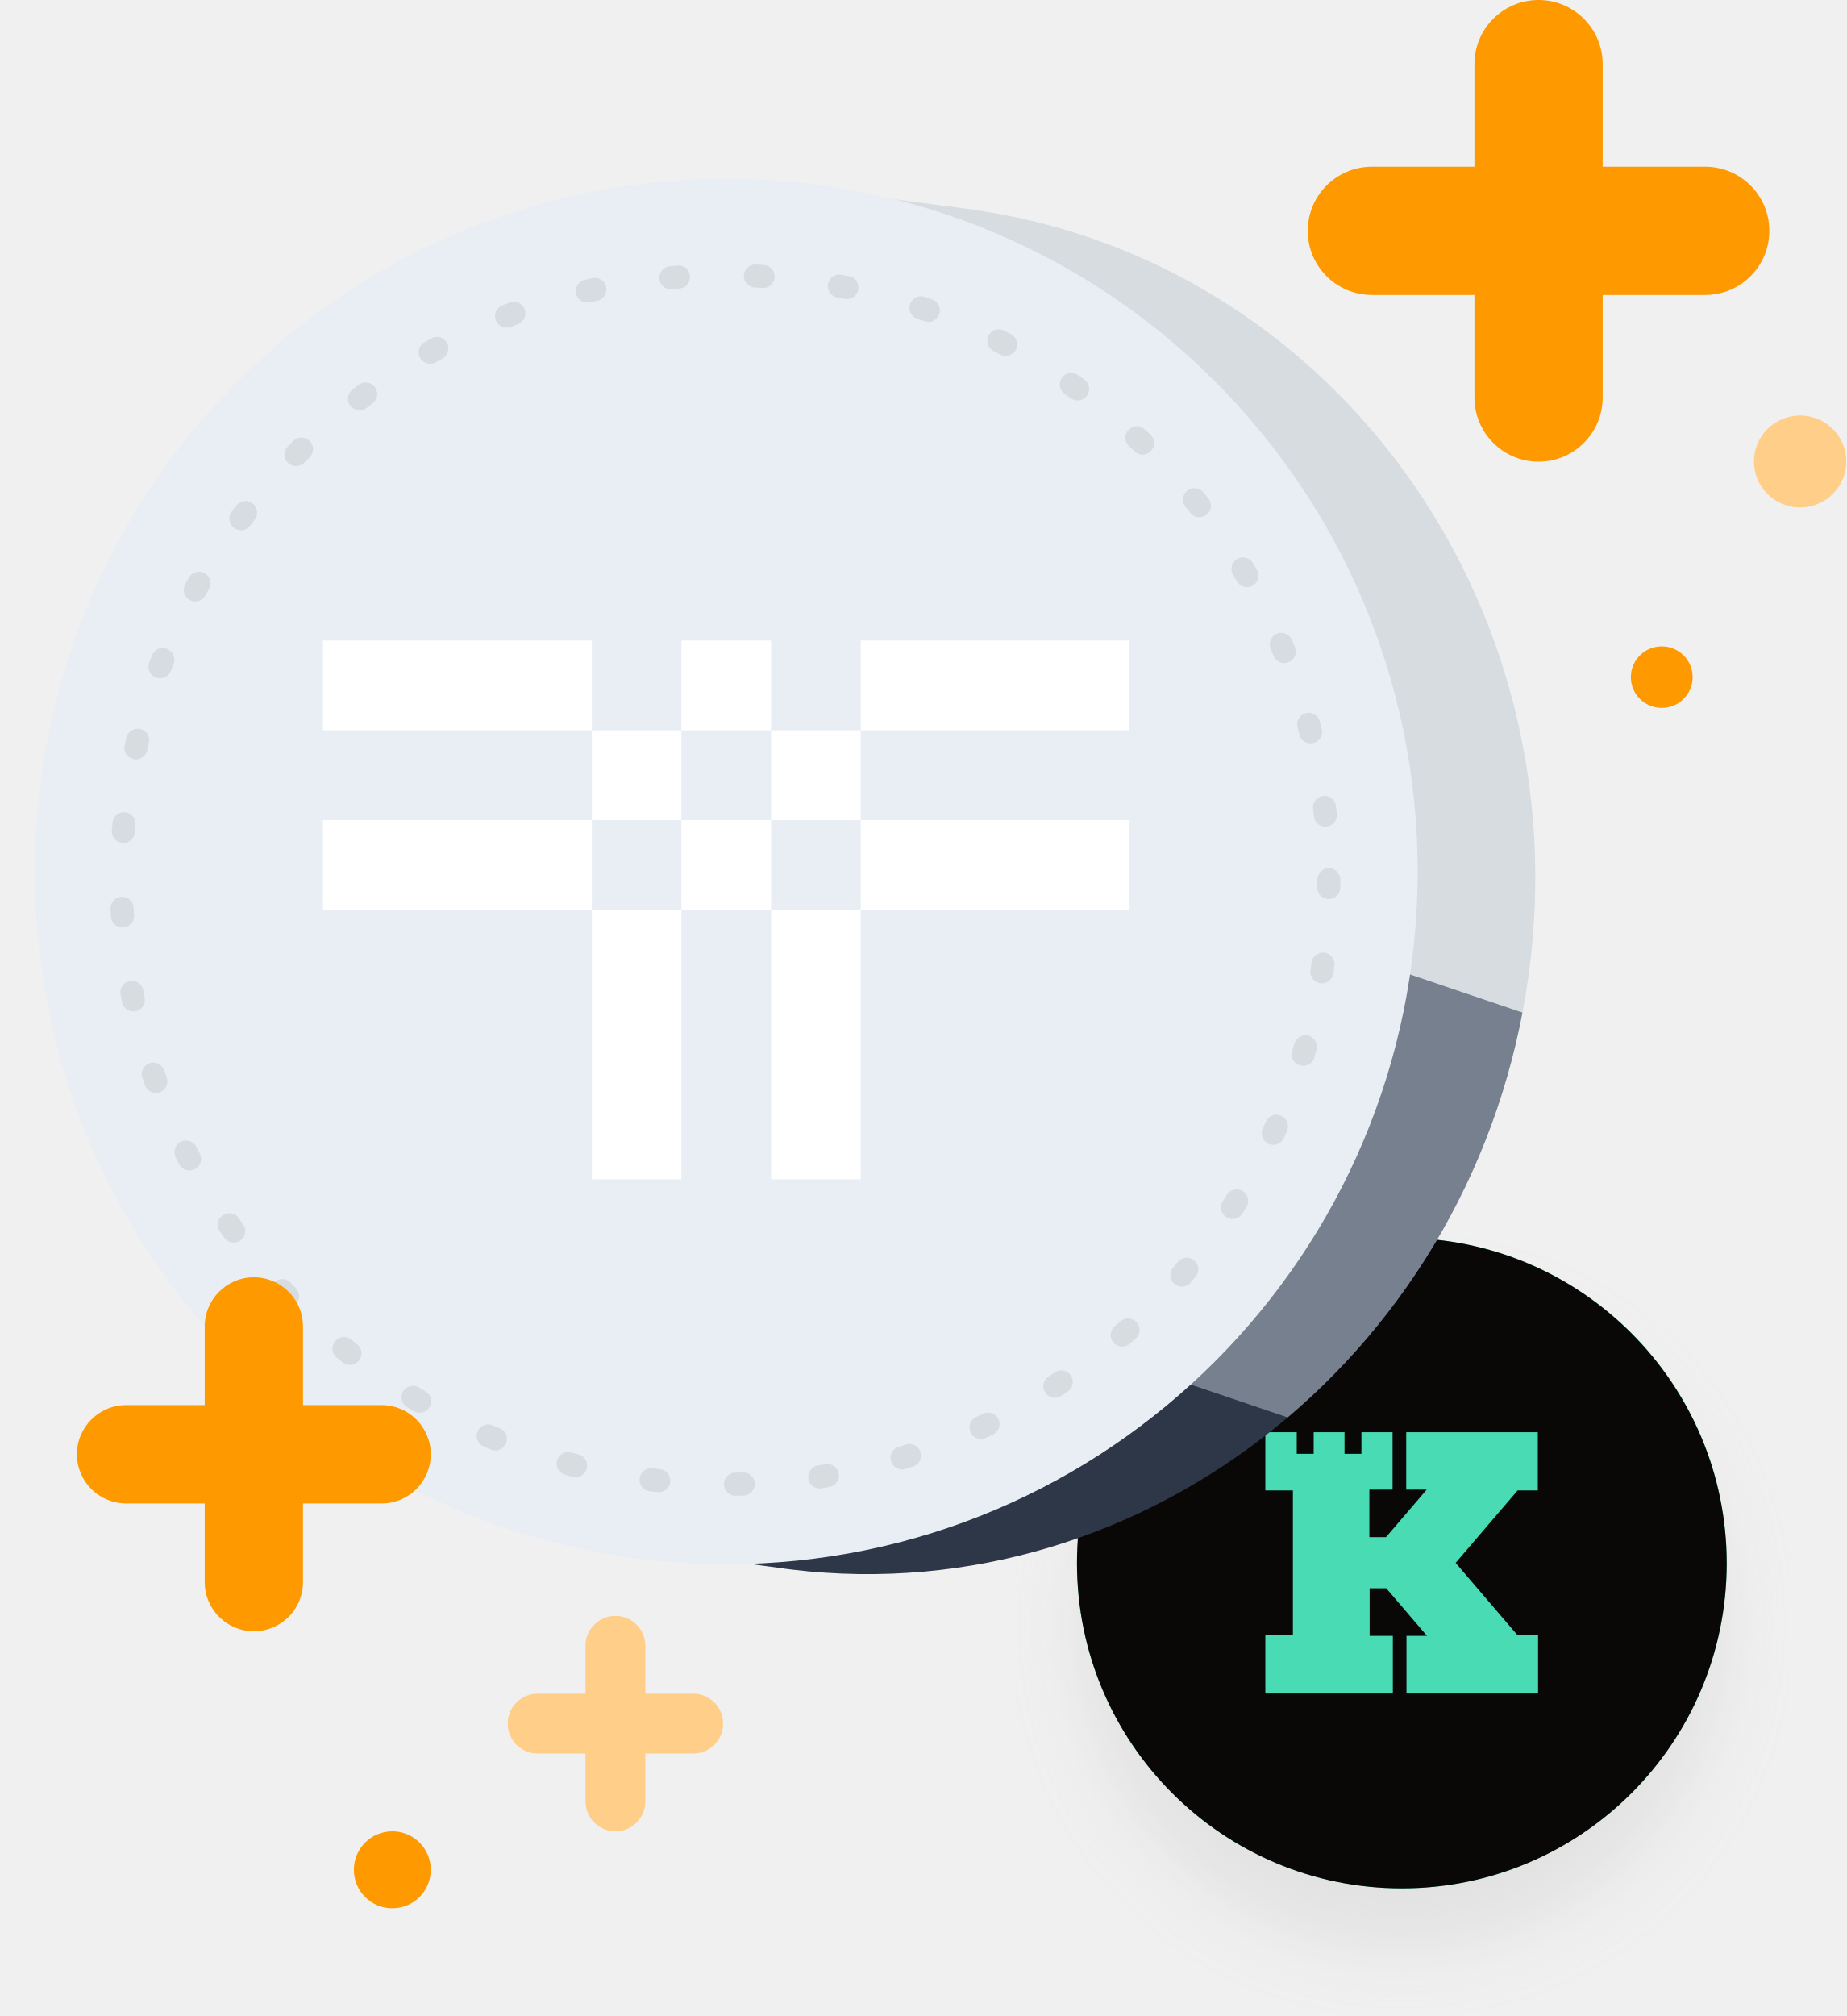
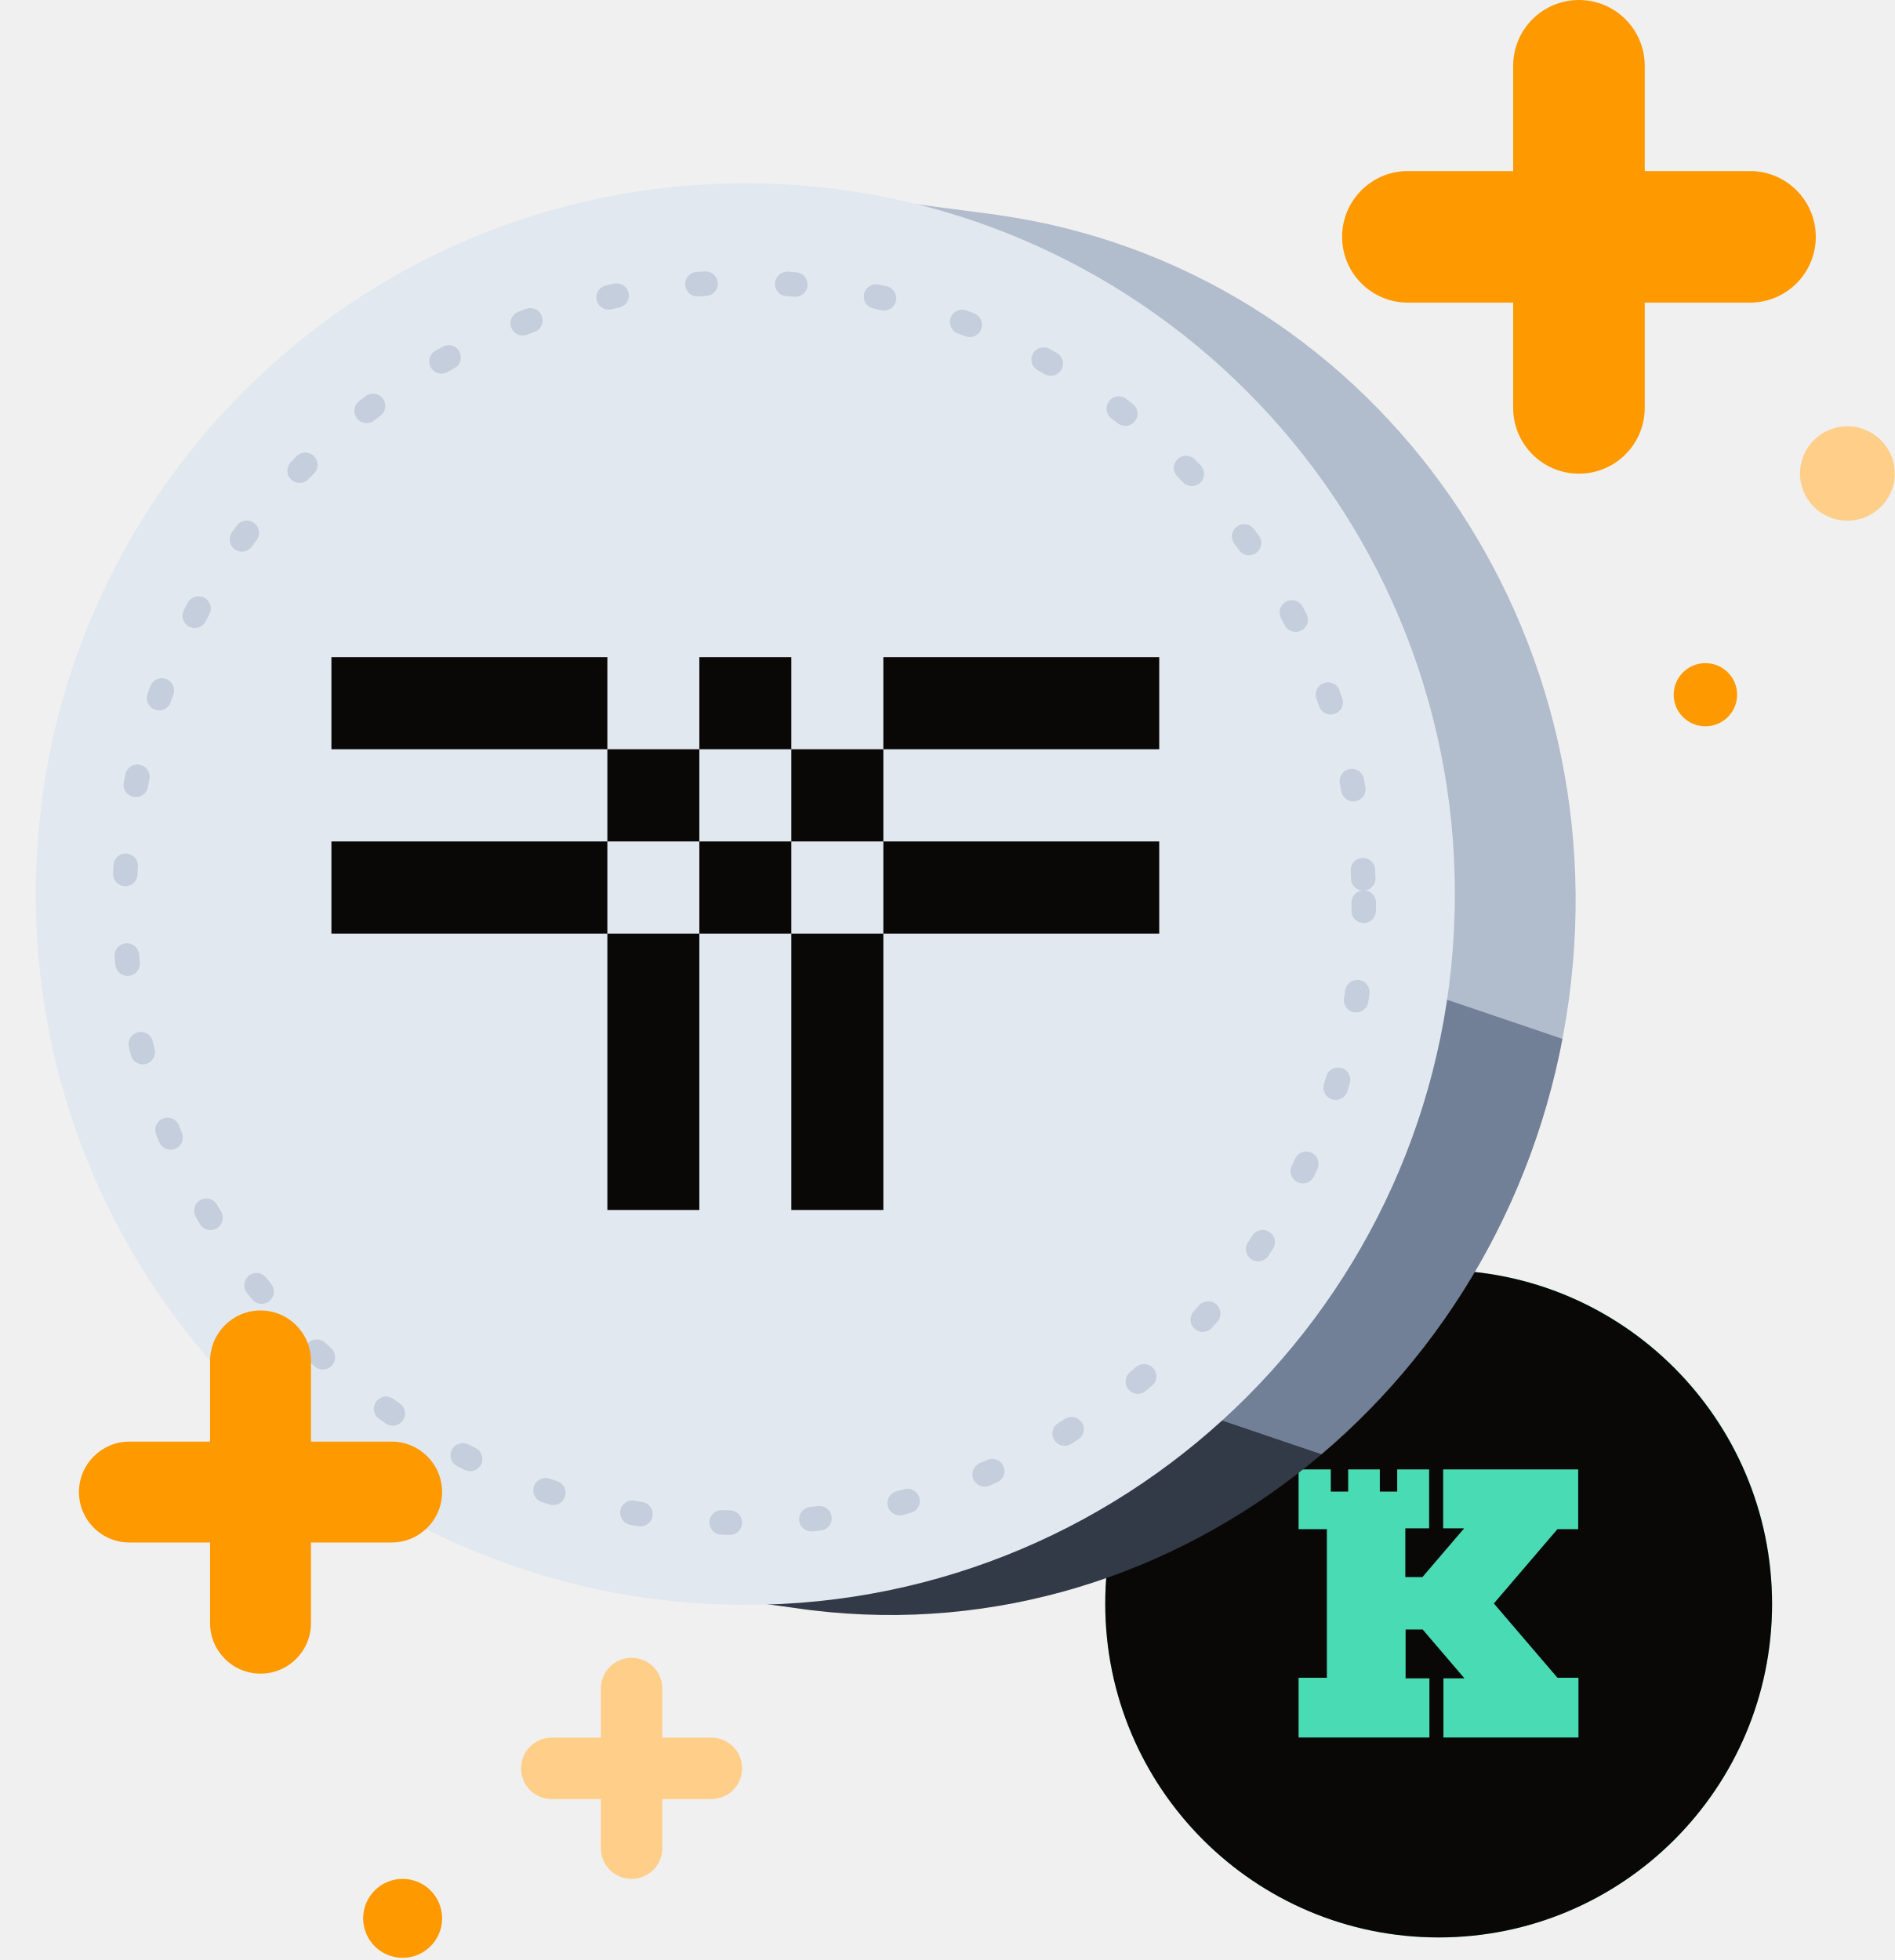
- <svg xmlns="http://www.w3.org/2000/svg" width="120" height="131" viewBox="0 0 120 131" fill="none">
-   <g filter="url(#filter0_d_11614:68911)">
-     <ellipse cx="91.115" cy="101.574" rx="21.115" ry="21.135" fill="#48DBB4" />
-     <path d="M91.115 80.439C79.458 80.439 70 89.905 70 101.574C70 113.242 79.458 122.708 91.115 122.708C102.773 122.708 112.231 113.242 112.231 101.574C112.213 89.905 102.755 80.439 91.115 80.439ZM99.952 96.85H98.639L94.611 101.556L98.639 106.262H99.97V110.045H91.417V106.298H92.748L90.104 103.208H89.022V106.298H90.53V110.045H82.243V106.262H84.035V101.574V96.85H82.243V93.067H84.284V94.47H85.384V93.067H87.389V94.47H88.489V93.067H90.512V96.796H89.004V99.886H90.086L92.73 96.796H91.399V93.067H99.952V96.85Z" fill="#0A0806" />
+ <svg xmlns="http://www.w3.org/2000/svg" width="116" height="120" viewBox="0 0 116 120" fill="none">
+   <ellipse cx="88.078" cy="98.188" rx="20.412" ry="20.43" fill="#48DBB4" />
+   <path d="M88.078 77.758C76.809 77.758 67.666 86.909 67.666 98.188C67.666 109.468 76.809 118.618 88.078 118.618C99.347 118.618 108.49 109.468 108.49 98.188C108.472 86.909 99.33 77.758 88.078 77.758ZM96.62 93.621H95.351L91.457 98.171L95.351 102.72H96.637V106.377H88.37V102.755H89.656L87.1 99.767H86.054V102.755H87.512V106.377H79.502V102.72H81.234V98.188V93.621H79.502V89.965H81.474V91.321H82.538V89.965H84.476V91.321H85.54V89.965H87.495V93.57H86.037V96.557H87.083L89.639 93.57H88.353V89.965H96.62V93.621Z" fill="#0A0806" />
+   <path d="M27.067 117.45C27.067 118.785 25.985 119.867 24.65 119.867C23.315 119.867 22.233 118.785 22.233 117.45C22.233 116.115 23.315 115.033 24.65 115.033C25.985 115.033 27.067 116.115 27.067 117.45Z" fill="#FF9900" />
+   <path d="M106.349 42.533C106.349 43.601 105.48 44.467 104.408 44.467C103.336 44.467 102.467 43.601 102.467 42.533C102.467 41.466 103.336 40.6 104.408 40.6C105.48 40.6 106.349 41.466 106.349 42.533Z" fill="#FF9900" />
+   <path d="M116 28.989C116 30.584 114.702 31.877 113.1 31.877C111.499 31.877 110.2 30.584 110.2 28.989C110.2 27.393 111.499 26.1 113.1 26.1C114.702 26.1 116 27.393 116 28.989Z" fill="#FFCE88" />
+   <path d="M36.787 103.38C36.787 102.342 37.628 101.5 38.666 101.5C39.705 101.5 40.546 102.342 40.546 103.38L40.546 106.387H43.553C44.592 106.387 45.433 107.229 45.433 108.267C45.433 109.305 44.592 110.146 43.553 110.146H40.546L40.546 113.154C40.546 114.192 39.705 115.033 38.666 115.033C37.628 115.033 36.787 114.192 36.787 113.154V110.146H33.779C32.741 110.146 31.9 109.305 31.9 108.267C31.9 107.229 32.741 106.387 33.779 106.387H36.787V103.38Z" fill="#FFCE88" />
+   <path d="M92.639 4.028C92.639 1.803 94.442 1.4621e-06 96.666 1.26763e-06C98.891 1.07316e-06 100.694 1.803 100.694 4.028L100.694 10.472L107.139 10.472C109.363 10.472 111.167 12.275 111.167 14.5C111.167 16.724 109.363 18.528 107.139 18.528L100.694 18.528L100.694 24.972C100.694 27.197 98.891 29 96.666 29C94.442 29 92.639 27.197 92.639 24.972L92.639 18.528L86.194 18.528C83.97 18.528 82.166 16.724 82.166 14.5C82.166 12.275 83.97 10.472 86.194 10.472L92.639 10.472L92.639 4.028Z" fill="#FF9900" />
+   <path d="M49.659 11.656L61.151 13.169L61.15 13.172C83.659 16.393 99.254 37.805 96.046 61.225C92.839 84.646 72.035 101.266 49.457 98.552L49.422 98.547C49.281 98.531 49.141 98.513 49 98.494C48.708 98.456 48.418 98.415 48.129 98.372L37.972 96.993L38.143 95.745L49.659 11.656Z" fill="#B1BCCC" />
+   <mask id="mask0_12483_97919" style="mask-type:alpha" maskUnits="userSpaceOnUse" x="38" y="11" width="59" height="88">
+     <path d="M50.041 11.708L61.449 13.21L61.448 13.213C83.792 16.413 99.254 37.807 96.046 61.227C92.839 84.648 72.168 101.286 49.754 98.593L49.72 98.589C49.58 98.572 49.441 98.554 49.301 98.536C49.011 98.498 48.723 98.457 48.437 98.414L38.353 97.046L38.524 95.797L50.041 11.708Z" fill="#F6F7FA" />
+   </mask>
+   <g mask="url(#mask0_12483_97919)">
+     <rect width="43.368" height="85.727" transform="matrix(0.389327 -0.922526 -0.946066 -0.320878 100.019 110.82)" fill="#718096" />
+     <rect width="43.368" height="85.727" transform="matrix(0.389327 -0.922526 -0.946066 -0.320878 85.1313 136.205)" fill="#323A47" />
  </g>
-   <path d="M28 121.5C28 122.881 26.881 124 25.5 124C24.119 124 23 122.881 23 121.5C23 120.119 24.119 119 25.5 119C26.881 119 28 120.119 28 121.5Z" fill="#FF9900" />
-   <path d="M110.016 44C110.016 45.105 109.117 46 108.008 46C106.899 46 106 45.105 106 44C106 42.895 106.899 42 108.008 42C109.117 42 110.016 42.895 110.016 44Z" fill="#FF9900" />
-   <path d="M120 29.988C120 31.638 118.657 32.976 117 32.976C115.343 32.976 114 31.638 114 29.988C114 28.338 115.343 27 117 27C118.657 27 120 28.338 120 29.988Z" fill="#FFCE88" />
-   <path d="M38.056 106.944C38.056 105.871 38.926 105 40 105C41.074 105 41.944 105.871 41.944 106.944L41.944 110.056H45.056C46.129 110.056 47 110.926 47 112C47 113.074 46.129 113.944 45.056 113.944H41.944L41.944 117.056C41.944 118.129 41.074 119 40 119C38.926 119 38.056 118.129 38.056 117.056V113.944H34.944C33.871 113.944 33 113.074 33 112C33 110.926 33.871 110.056 34.944 110.056H38.056V106.944Z" fill="#FFCE88" />
-   <path d="M95.833 4.167C95.833 1.865 97.699 1.51252e-06 100 1.31134e-06C102.301 1.11017e-06 104.167 1.865 104.167 4.167L104.167 10.833L110.833 10.833C113.135 10.833 115 12.699 115 15C115 17.301 113.135 19.167 110.833 19.167L104.167 19.167L104.167 25.833C104.167 28.134 102.301 30 100 30C97.699 30 95.833 28.134 95.833 25.833L95.833 19.167L89.167 19.167C86.865 19.167 85 17.301 85 15C85 12.699 86.865 10.833 89.167 10.833L95.833 10.833L95.833 4.167Z" fill="#FF9900" />
-   <path d="M51.372 12.058L63.259 13.623L63.259 13.627C86.544 16.959 102.676 39.109 99.358 63.337C96.04 87.565 74.519 104.758 51.162 101.951L51.126 101.946C50.981 101.928 50.835 101.91 50.69 101.891C50.387 101.851 50.087 101.809 49.789 101.764L39.281 100.338L39.458 99.046L51.372 12.058Z" fill="#D7DCE1" />
-   <mask id="mask0_11614:68911" style="mask-type:alpha" maskUnits="userSpaceOnUse" x="39" y="12" width="61" height="91">
-     <path d="M51.766 12.112L63.567 13.666L63.566 13.669C86.681 16.979 102.676 39.111 99.358 63.339C96.04 87.567 74.656 104.778 51.47 101.993L51.434 101.988C51.289 101.971 51.145 101.953 51.001 101.934C50.701 101.894 50.403 101.852 50.106 101.808L39.675 100.392L39.852 99.1L51.766 12.112Z" fill="#EDF2F7" />
-   </mask>
-   <g mask="url(#mask0_11614:68911)">
-     <rect width="44.863" height="88.683" transform="matrix(0.389327 -0.922526 -0.946066 -0.320878 103.467 114.642)" fill="#77808E" />
-     <rect width="44.863" height="88.683" transform="matrix(0.389327 -0.922526 -0.946066 -0.320878 88.0667 140.901)" fill="#2D3748" />
+   <ellipse rx="40.842" ry="42.352" transform="matrix(-0.991447 -0.130513 -0.135693 0.990751 46.2818 55.1101)" fill="#F6F7FA" />
+   <ellipse cx="45.63" cy="54.739" rx="43.441" ry="43.519" fill="#E2E8F0" />
+   <g clip-path="url(#clip0_12483_97919)">
+     <path d="M70.971 40.233H54.08V45.873H70.971V40.233ZM42.815 45.873H37.184V51.516H42.815V45.873ZM37.184 74.081H42.815V57.157H37.184V74.081ZM48.446 45.873V51.516H54.08V45.873H48.446ZM48.446 74.081H54.08V57.157H48.446V74.081ZM48.446 40.233H42.815V45.873H48.446V40.233ZM20.29 40.233V45.873H37.184V40.233H20.29ZM70.971 57.157V51.516H54.08V57.157H70.971ZM42.815 51.516V57.157H48.446V51.516H42.815ZM20.29 51.516V57.157H37.184V51.516H20.29Z" fill="#0A0806" />
  </g>
-   <ellipse rx="42.251" ry="43.812" transform="matrix(-0.991447 -0.130513 -0.135693 0.990751 47.8776 57.0107)" fill="#EDF2F7" />
-   <ellipse cx="47.204" cy="56.626" rx="44.939" ry="45.019" fill="#E8EEF4" />
-   <g clip-path="url(#clip0_11614:68911)">
-     <path d="M73.418 41.62H55.944V47.454H73.418V41.62ZM44.291 47.454H38.467V53.292H44.291V47.454ZM38.467 76.635H44.291V59.127H38.467V76.635ZM50.116 47.454V53.292H55.944V47.454H50.116ZM50.116 76.635H55.944V59.127H50.116V76.635ZM50.116 41.62H44.291V47.454H50.116V41.62ZM20.989 41.62V47.454H38.467V41.62H20.989ZM73.418 59.127V53.292H55.944V59.127H73.418ZM44.291 53.292V59.127H50.116V53.292H44.291ZM20.989 53.292V59.127H38.467V53.292H20.989Z" fill="white" />
-   </g>
-   <ellipse cx="47.131" cy="57.169" rx="39.239" ry="39.282" stroke="#D7DCE1" stroke-width="1.5" stroke-linecap="round" stroke-dasharray="0.5 5" />
-   <path d="M13.306 86.194C13.306 84.43 14.736 83 16.5 83C18.264 83 19.694 84.43 19.694 86.194L19.694 91.306L24.806 91.306C26.57 91.306 28 92.736 28 94.5C28 96.264 26.57 97.694 24.806 97.694L19.694 97.694L19.694 102.806C19.694 104.57 18.264 106 16.5 106C14.736 106 13.306 104.57 13.306 102.806L13.306 97.694L8.194 97.694C6.43 97.694 5 96.264 5 94.5C5 92.736 6.43 91.306 8.194 91.306L13.306 91.306L13.306 86.194Z" fill="#FF9900" />
+   <ellipse cx="45.56" cy="55.263" rx="37.932" ry="37.972" stroke="#C5CEDC" stroke-width="1.5" stroke-linecap="round" stroke-dasharray="0.5 5" />
+   <path d="M12.862 83.321C12.862 81.616 14.245 80.233 15.95 80.233C17.656 80.233 19.038 81.616 19.038 83.321L19.038 88.262L23.979 88.262C25.684 88.262 27.067 89.645 27.067 91.35C27.067 93.055 25.684 94.438 23.979 94.438L19.038 94.438L19.038 99.379C19.038 101.084 17.656 102.467 15.95 102.467C14.245 102.467 12.862 101.084 12.862 99.379L12.862 94.438L7.922 94.438C6.216 94.438 4.834 93.055 4.834 91.35C4.834 89.645 6.216 88.262 7.922 88.262L12.862 88.262L12.862 83.321Z" fill="#FF9900" />
  <defs>
-     <filter id="filter0_d_11614:68911" x="66" y="80.439" width="50.231" height="50.27" filterUnits="userSpaceOnUse" color-interpolation-filters="sRGB">
-       <feFlood flood-opacity="0" result="BackgroundImageFix" />
-       <feColorMatrix in="SourceAlpha" type="matrix" values="0 0 0 0 0 0 0 0 0 0 0 0 0 0 0 0 0 0 127 0" result="hardAlpha" />
-       <feOffset dy="4" />
-       <feGaussianBlur stdDeviation="2" />
-       <feColorMatrix type="matrix" values="0 0 0 0 0.769 0 0 0 0 0.769 0 0 0 0 0.769 0 0 0 0.3 0" />
-       <feBlend mode="normal" in2="BackgroundImageFix" result="effect1_dropShadow_11614:68911" />
-       <feBlend mode="normal" in="SourceGraphic" in2="effect1_dropShadow_11614:68911" result="shape" />
-     </filter>
-     <clipPath id="clip0_11614:68911">
-       <rect width="52.429" height="35.015" fill="white" transform="translate(20.9893 41.6196)" />
+     <clipPath id="clip0_12483_97919">
+       <rect width="50.681" height="33.848" fill="white" transform="translate(20.2896 40.2327)" />
    </clipPath>
  </defs>
</svg>
